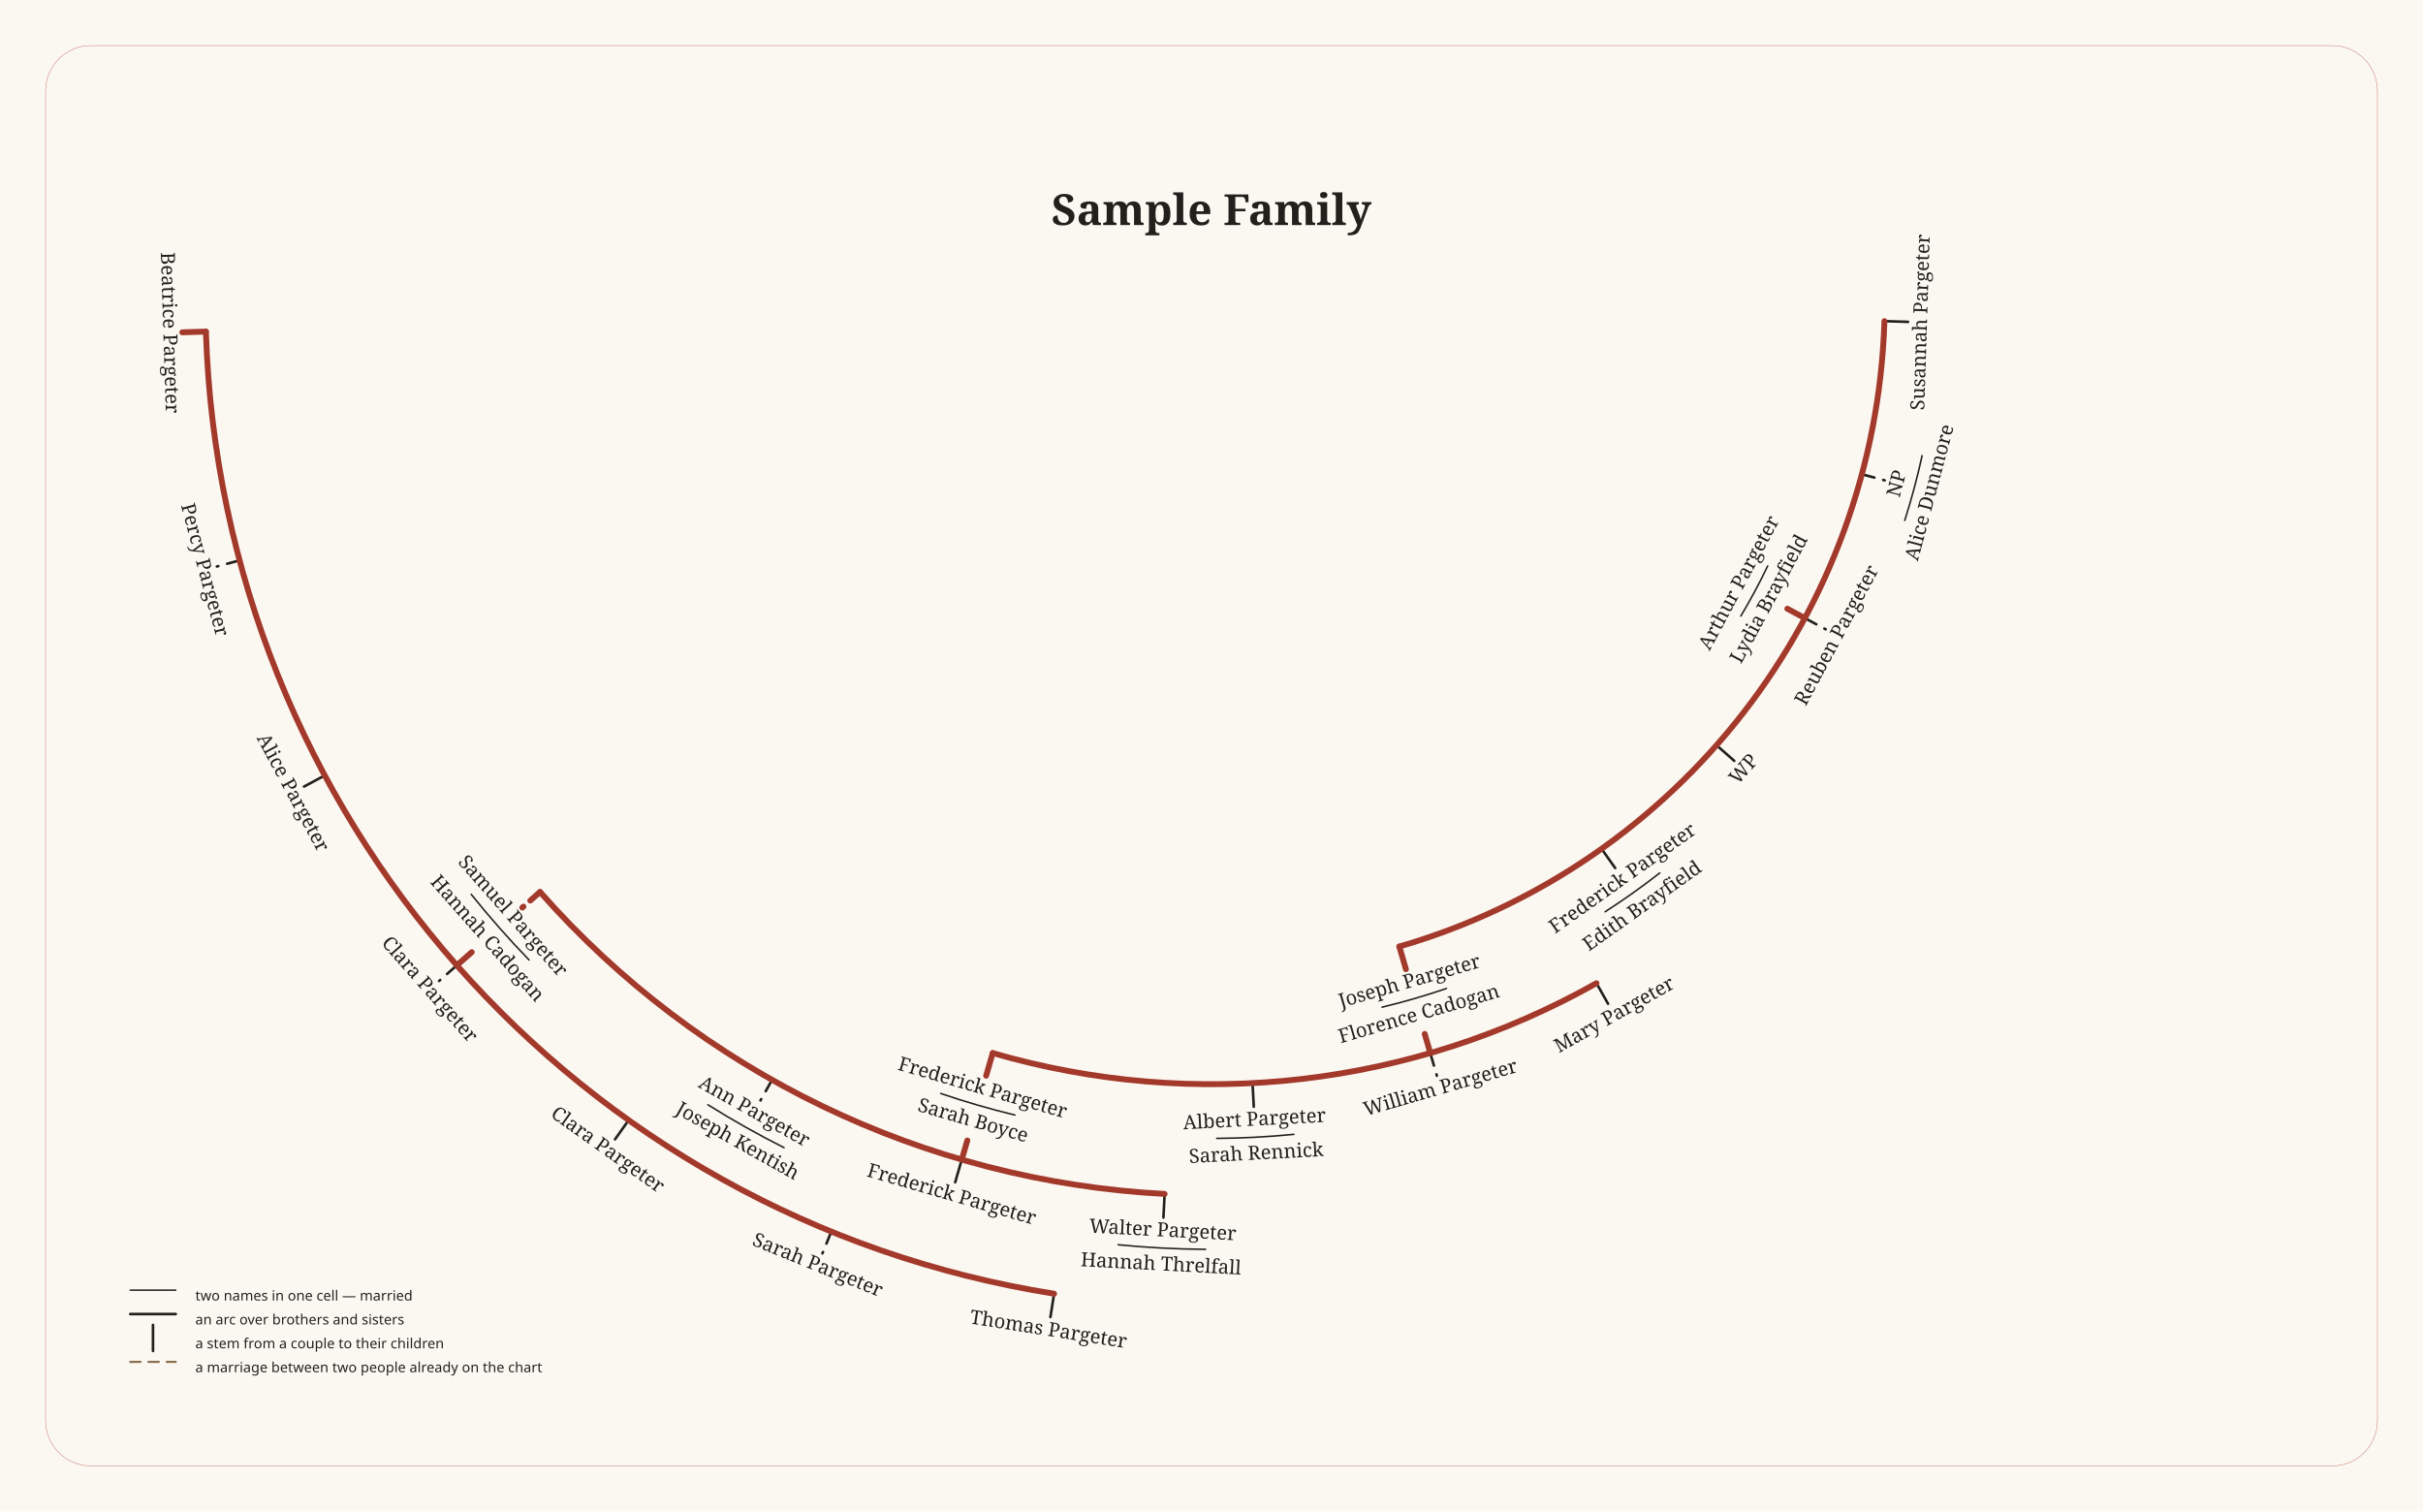
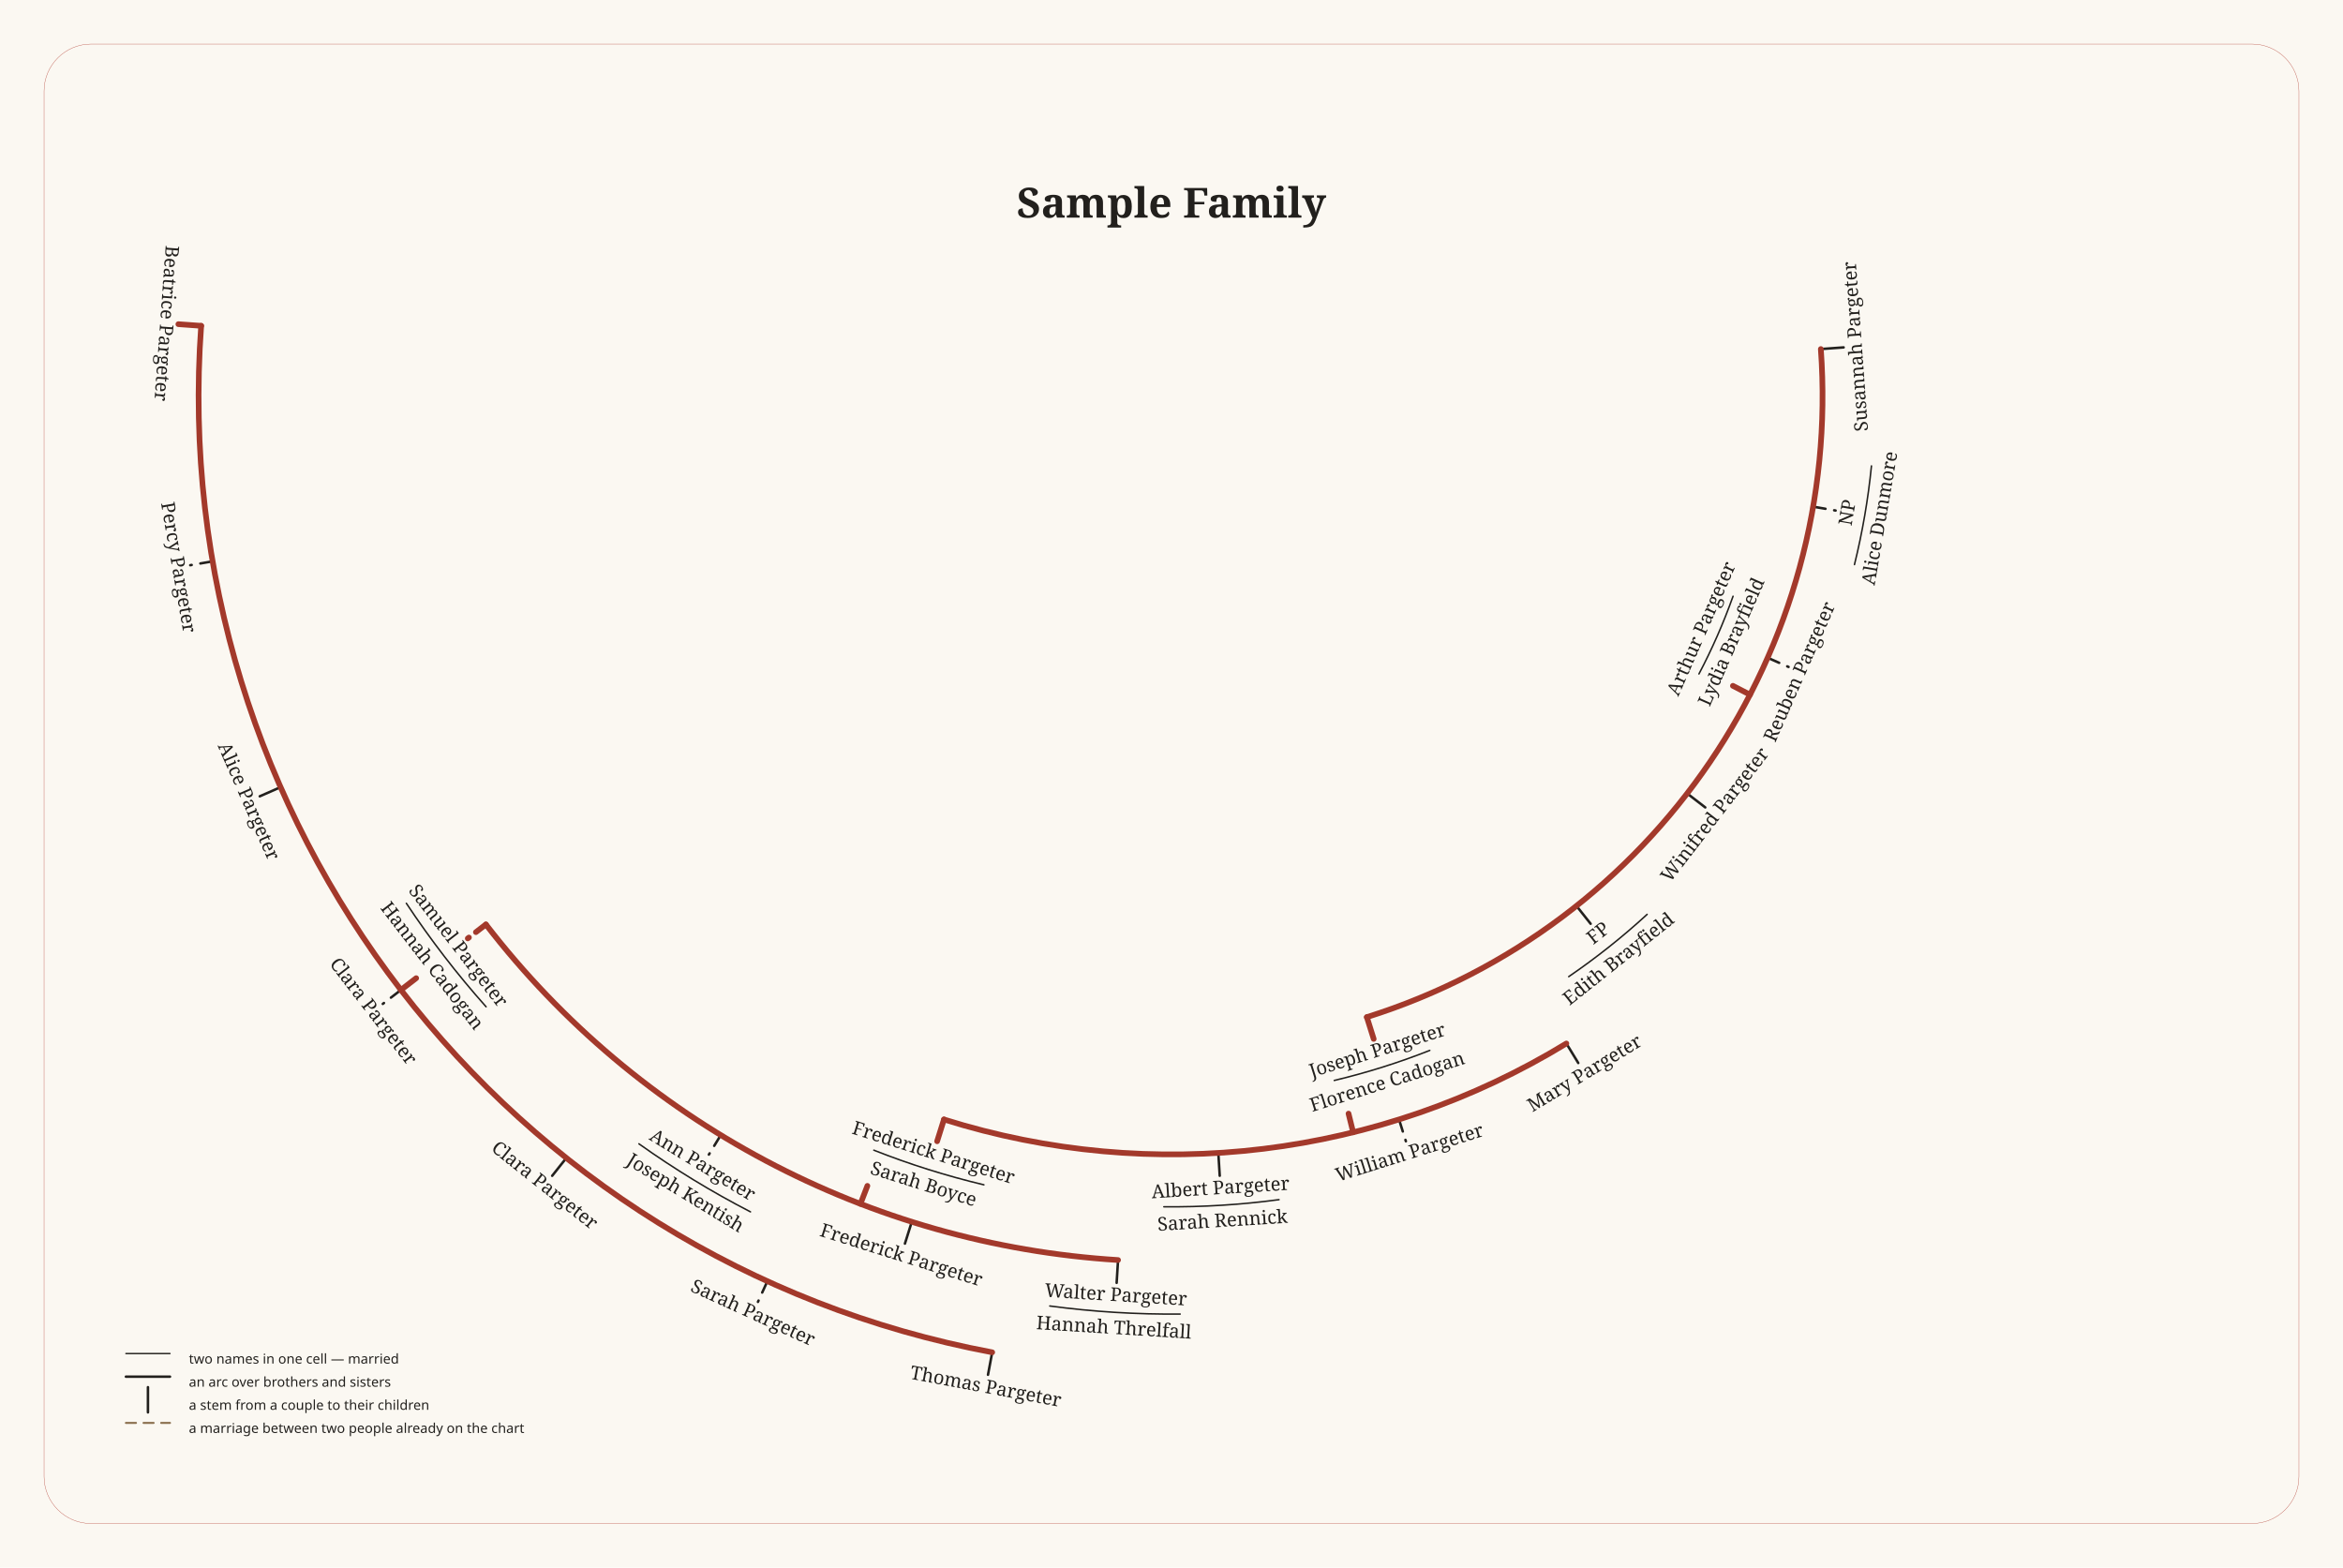
- <svg xmlns="http://www.w3.org/2000/svg" width="372.16mm" height="232.153mm" viewBox="0 0 372.16 232.153">
-   <rect x="0" y="0" width="372.16" height="232.153" fill="#FBF8F2" />
+ <svg xmlns="http://www.w3.org/2000/svg" width="372.16mm" height="248.987mm" viewBox="0 0 372.16 248.987">
+   <rect x="0" y="0" width="372.16" height="248.987" fill="#FBF8F2" />
  <g id="ENGRAVE">
-     <path d="M295.225,69.99A111.735,111.735 0 0,1 292.561,79.932" fill="none" stroke="#22201D" stroke-width="0.24" stroke-linecap="round" stroke-linejoin="round" />
-     <path d="M271.508,86.929A94.695,94.695 0 0,1 267.385,94.617" fill="none" stroke="#22201D" stroke-width="0.24" stroke-linecap="round" stroke-linejoin="round" />
-     <path d="M254.932,134.073A111.735,111.735 0 0,1 246.542,140.036" fill="none" stroke="#22201D" stroke-width="0.24" stroke-linecap="round" stroke-linejoin="round" />
-     <path d="M222.162,151.821A111.735,111.735 0 0,1 212.278,154.693" fill="none" stroke="#22201D" stroke-width="0.24" stroke-linecap="round" stroke-linejoin="round" />
-     <path d="M198.736,174.224A128.775,128.775 0 0,1 186.889,174.845" fill="none" stroke="#22201D" stroke-width="0.24" stroke-linecap="round" stroke-linejoin="round" />
-     <path d="M185.164,191.885A145.815,145.815 0 0,1 171.75,191.182" fill="none" stroke="#22201D" stroke-width="0.24" stroke-linecap="round" stroke-linejoin="round" />
-     <path d="M155.887,171.258A128.775,128.775 0 0,1 144.495,167.948" fill="none" stroke="#22201D" stroke-width="0.24" stroke-linecap="round" stroke-linejoin="round" />
-     <path d="M120.426,176.271A145.815,145.815 0 0,1 108.724,169.677" fill="none" stroke="#22201D" stroke-width="0.24" stroke-linecap="round" stroke-linejoin="round" />
-     <path d="M81.26,147.438A145.815,145.815 0 0,1 72.377,137.362" fill="none" stroke="#22201D" stroke-width="0.24" stroke-linecap="round" stroke-linejoin="round" />
-     <path d="M289.439,49.321L293.067,49.435" fill="none" stroke="#22201D" stroke-width="0.4" stroke-linecap="round" stroke-linejoin="round" />
-     <path d="M285.966,72.837L289.473,73.777" fill="none" stroke="#22201D" stroke-width="0.4" stroke-linecap="round" stroke-linejoin="round" stroke-dasharray="2,1.4" />
-     <path d="M277.216,94.939L280.415,96.654" fill="none" stroke="#22201D" stroke-width="0.4" stroke-linecap="round" stroke-linejoin="round" stroke-dasharray="2,1.4" />
-     <path d="M263.649,114.459L266.372,116.859" fill="none" stroke="#22201D" stroke-width="0.4" stroke-linecap="round" stroke-linejoin="round" />
-     <path d="M245.983,130.365L248.086,133.324" fill="none" stroke="#22201D" stroke-width="0.4" stroke-linecap="round" stroke-linejoin="round" />
-     <path d="M214.93,145.377L215.943,148.863" fill="none" stroke="#A3392B" stroke-width="0.9" stroke-linecap="round" stroke-linejoin="round" />
-     <path d="M245.209,151.01L246.991,154.173" fill="none" stroke="#22201D" stroke-width="0.4" stroke-linecap="round" stroke-linejoin="round" />
-     <path d="M219.685,161.74L220.697,165.226" fill="none" stroke="#22201D" stroke-width="0.4" stroke-linecap="round" stroke-linejoin="round" stroke-dasharray="2,1.4" />
-     <path d="M192.384,166.358L192.574,169.983" fill="none" stroke="#22201D" stroke-width="0.4" stroke-linecap="round" stroke-linejoin="round" />
-     <path d="M152.476,161.74L151.463,165.226" fill="none" stroke="#A3392B" stroke-width="0.9" stroke-linecap="round" stroke-linejoin="round" />
-     <path d="M178.884,183.374L178.694,186.999" fill="none" stroke="#22201D" stroke-width="0.4" stroke-linecap="round" stroke-linejoin="round" />
-     <path d="M147.721,178.103L146.709,181.589" fill="none" stroke="#22201D" stroke-width="0.4" stroke-linecap="round" stroke-linejoin="round" />
-     <path d="M118.586,165.856L116.804,169.018" fill="none" stroke="#22201D" stroke-width="0.4" stroke-linecap="round" stroke-linejoin="round" stroke-dasharray="2,1.4" />
-     <path d="M82.947,136.996L80.224,139.397" fill="none" stroke="#A3392B" stroke-width="0.9" stroke-linecap="round" stroke-linejoin="round" stroke-dasharray="2,1.4" />
-     <path d="M161.906,198.7L161.338,202.286" fill="none" stroke="#22201D" stroke-width="0.4" stroke-linecap="round" stroke-linejoin="round" />
-     <path d="M127.692,189.148L126.321,192.508" fill="none" stroke="#22201D" stroke-width="0.4" stroke-linecap="round" stroke-linejoin="round" stroke-dasharray="2,1.4" />
-     <path d="M96.564,172.034L94.461,174.993" fill="none" stroke="#22201D" stroke-width="0.4" stroke-linecap="round" stroke-linejoin="round" />
-     <path d="M70.165,148.265L67.442,150.666" fill="none" stroke="#22201D" stroke-width="0.4" stroke-linecap="round" stroke-linejoin="round" stroke-dasharray="2,1.4" />
-     <path d="M49.892,119.096L46.693,120.811" fill="none" stroke="#22201D" stroke-width="0.4" stroke-linecap="round" stroke-linejoin="round" />
-     <path d="M36.816,86.068L33.309,87.007" fill="none" stroke="#22201D" stroke-width="0.4" stroke-linecap="round" stroke-linejoin="round" stroke-dasharray="2,1.4" />
-     <path d="M31.626,50.927L27.998,51.041" fill="none" stroke="#A3392B" stroke-width="0.9" stroke-linecap="round" stroke-linejoin="round" />
-     <path d="M274.519,93.493L277.216,94.939" fill="none" stroke="#A3392B" stroke-width="0.9" stroke-linecap="round" stroke-linejoin="round" />
-     <path d="M289.439,49.321A103.41,103.41 0 0,1 214.93,145.377" fill="none" stroke="#A3392B" stroke-width="0.9" stroke-linecap="round" stroke-linejoin="round" />
-     <path d="M218.831,158.802L219.685,161.74" fill="none" stroke="#A3392B" stroke-width="0.9" stroke-linecap="round" stroke-linejoin="round" />
-     <path d="M245.209,151.01A120.45,120.45 0 0,1 152.476,161.74" fill="none" stroke="#A3392B" stroke-width="0.9" stroke-linecap="round" stroke-linejoin="round" />
-     <path d="M148.575,175.165L147.721,178.103" fill="none" stroke="#A3392B" stroke-width="0.9" stroke-linecap="round" stroke-linejoin="round" />
-     <path d="M178.884,183.374A137.49,137.49 0 0,1 82.947,136.996" fill="none" stroke="#A3392B" stroke-width="0.9" stroke-linecap="round" stroke-linejoin="round" />
-     <path d="M72.461,146.242L70.165,148.265" fill="none" stroke="#A3392B" stroke-width="0.9" stroke-linecap="round" stroke-linejoin="round" />
-     <path d="M161.906,198.7A154.53,154.53 0 0,1 31.626,50.927" fill="none" stroke="#A3392B" stroke-width="0.9" stroke-linecap="round" stroke-linejoin="round" />
-     <text x="266.931" y="89.424" font-family="Georgia, 'Iowan Old Style', serif" font-size="3" fill="#22201D" text-anchor="middle" dominant-baseline="central" transform="rotate(-61.8,266.9308,89.4245)">Arthur Pargeter</text>
-     <text x="271.531" y="91.891" font-family="Georgia, 'Iowan Old Style', serif" font-size="3" fill="#22201D" text-anchor="middle" dominant-baseline="central" transform="rotate(-61.8,271.5312,91.8912)">Lydia Brayfield</text>
-     <text x="294.806" y="49.49" font-family="Georgia, 'Iowan Old Style', serif" font-size="3" fill="#22201D" text-anchor="middle" dominant-baseline="central" transform="rotate(-88.2,294.8063,49.4896)">Susannah Pargeter</text>
-     <text x="291.153" y="74.227" font-family="Georgia, 'Iowan Old Style', serif" font-size="3" fill="#22201D" text-anchor="middle" dominant-baseline="central" transform="rotate(-75,291.1534,74.227)">NP</text>
-     <text x="296.195" y="75.578" font-family="Georgia, 'Iowan Old Style', serif" font-size="3" fill="#22201D" text-anchor="middle" dominant-baseline="central" transform="rotate(-75,296.1955,75.5781)">Alice Dunmore</text>
-     <text x="281.948" y="97.477" font-family="Georgia, 'Iowan Old Style', serif" font-size="3" fill="#22201D" text-anchor="middle" dominant-baseline="central" transform="rotate(-61.8,281.9482,97.4768)">Reuben Pargeter</text>
-     <text x="267.677" y="118.01" font-family="Georgia, 'Iowan Old Style', serif" font-size="3" fill="#22201D" text-anchor="middle" dominant-baseline="central" transform="rotate(-48.6,267.6771,118.0102)">WP</text>
-     <text x="249.094" y="134.742" font-family="Georgia, 'Iowan Old Style', serif" font-size="3" fill="#22201D" text-anchor="middle" dominant-baseline="central" transform="rotate(-35.4,249.0942,134.7423)">Frederick Pargeter</text>
-     <text x="252.118" y="138.997" font-family="Georgia, 'Iowan Old Style', serif" font-size="3" fill="#22201D" text-anchor="middle" dominant-baseline="central" transform="rotate(-35.4,252.1181,138.9973)">Edith Brayfield</text>
-     <text x="216.429" y="150.533" font-family="Georgia, 'Iowan Old Style', serif" font-size="3" fill="#22201D" text-anchor="middle" dominant-baseline="central" transform="rotate(-16.2,216.4287,150.5334)">Joseph Pargeter</text>
-     <text x="217.885" y="155.546" font-family="Georgia, 'Iowan Old Style', serif" font-size="3" fill="#22201D" text-anchor="middle" dominant-baseline="central" transform="rotate(-16.2,217.885,155.5462)">Florence Cadogan</text>
-     <text x="247.845" y="155.689" font-family="Georgia, 'Iowan Old Style', serif" font-size="3" fill="#22201D" text-anchor="middle" dominant-baseline="central" transform="rotate(-29.4,247.8455,155.6888)">Mary Pargeter</text>
-     <text x="221.183" y="166.897" font-family="Georgia, 'Iowan Old Style', serif" font-size="3" fill="#22201D" text-anchor="middle" dominant-baseline="central" transform="rotate(-16.2,221.1827,166.8968)">William Pargeter</text>
-     <text x="192.665" y="171.72" font-family="Georgia, 'Iowan Old Style', serif" font-size="3" fill="#22201D" text-anchor="middle" dominant-baseline="central" transform="rotate(-3,192.6649,171.7203)">Albert Pargeter</text>
-     <text x="192.938" y="176.933" font-family="Georgia, 'Iowan Old Style', serif" font-size="3" fill="#22201D" text-anchor="middle" dominant-baseline="central" transform="rotate(-3,192.9381,176.9331)">Sarah Rennick</text>
-     <text x="150.977" y="166.897" font-family="Georgia, 'Iowan Old Style', serif" font-size="3" fill="#22201D" text-anchor="middle" dominant-baseline="central" transform="rotate(16.2,150.9773,166.8968)">Frederick Pargeter</text>
-     <text x="149.521" y="171.91" font-family="Georgia, 'Iowan Old Style', serif" font-size="3" fill="#22201D" text-anchor="middle" dominant-baseline="central" transform="rotate(16.2,149.521,171.9096)">Sarah Boyce</text>
-     <text x="178.603" y="188.737" font-family="Georgia, 'Iowan Old Style', serif" font-size="3" fill="#22201D" text-anchor="middle" dominant-baseline="central" transform="rotate(3,178.6033,188.7369)">Walter Pargeter</text>
-     <text x="178.33" y="193.95" font-family="Georgia, 'Iowan Old Style', serif" font-size="3" fill="#22201D" text-anchor="middle" dominant-baseline="central" transform="rotate(3,178.3301,193.9498)">Hannah Threlfall</text>
-     <text x="146.223" y="183.26" font-family="Georgia, 'Iowan Old Style', serif" font-size="3" fill="#22201D" text-anchor="middle" dominant-baseline="central" transform="rotate(16.2,146.2233,183.2603)">Frederick Pargeter</text>
-     <text x="115.95" y="170.534" font-family="Georgia, 'Iowan Old Style', serif" font-size="3" fill="#22201D" text-anchor="middle" dominant-baseline="central" transform="rotate(29.4,115.9495,170.5343)">Ann Pargeter</text>
-     <text x="113.387" y="175.082" font-family="Georgia, 'Iowan Old Style', serif" font-size="3" fill="#22201D" text-anchor="middle" dominant-baseline="central" transform="rotate(29.4,113.387,175.082)">Joseph Kentish</text>
-     <text x="78.919" y="140.548" font-family="Georgia, 'Iowan Old Style', serif" font-size="3" fill="#22201D" text-anchor="middle" dominant-baseline="central" transform="rotate(48.6,78.9191,140.5477)">Samuel Pargeter</text>
-     <text x="75.004" y="144" font-family="Georgia, 'Iowan Old Style', serif" font-size="3" fill="#22201D" text-anchor="middle" dominant-baseline="central" transform="rotate(48.6,75.0036,143.9998)">Hannah Cadogan</text>
-     <text x="161.066" y="204.004" font-family="Georgia, 'Iowan Old Style', serif" font-size="3" fill="#22201D" text-anchor="middle" dominant-baseline="central" transform="rotate(9,161.0661,204.0041)">Thomas Pargeter</text>
-     <text x="125.663" y="194.119" font-family="Georgia, 'Iowan Old Style', serif" font-size="3" fill="#22201D" text-anchor="middle" dominant-baseline="central" transform="rotate(22.2,125.6633,194.1194)">Sarah Pargeter</text>
-     <text x="93.453" y="176.412" font-family="Georgia, 'Iowan Old Style', serif" font-size="3" fill="#22201D" text-anchor="middle" dominant-baseline="central" transform="rotate(35.4,93.4529,176.4116)">Clara Pargeter</text>
-     <text x="66.137" y="151.816" font-family="Georgia, 'Iowan Old Style', serif" font-size="3" fill="#22201D" text-anchor="middle" dominant-baseline="central" transform="rotate(48.6,66.1372,151.8165)">Clara Pargeter</text>
-     <text x="45.16" y="121.634" font-family="Georgia, 'Iowan Old Style', serif" font-size="3" fill="#22201D" text-anchor="middle" dominant-baseline="central" transform="rotate(61.8,45.1596,121.6336)">Alice Pargeter</text>
-     <text x="31.628" y="87.458" font-family="Georgia, 'Iowan Old Style', serif" font-size="3" fill="#22201D" text-anchor="middle" dominant-baseline="central" transform="rotate(75,31.6285,87.4579)">Percy Pargeter</text>
-     <text x="26.259" y="51.095" font-family="Georgia, 'Iowan Old Style', serif" font-size="3" fill="#22201D" text-anchor="middle" dominant-baseline="central" transform="rotate(88.2,26.2589,51.0953)">Beatrice Pargeter</text>
+     <path d="M297.262,74.004A111.735,111.735 0 0,1 294.562,89.673" fill="none" stroke="#22201D" stroke-width="0.24" stroke-linecap="round" stroke-linejoin="round" />
+     <path d="M275.277,94.703A94.695,94.695 0 0,1 269.861,107.042" fill="none" stroke="#22201D" stroke-width="0.24" stroke-linecap="round" stroke-linejoin="round" />
+     <path d="M261.625,145.234A111.735,111.735 0 0,1 249.174,155.123" fill="none" stroke="#22201D" stroke-width="0.24" stroke-linecap="round" stroke-linejoin="round" />
+     <path d="M227.104,166.838A111.735,111.735 0 0,1 211.936,171.609" fill="none" stroke="#22201D" stroke-width="0.24" stroke-linecap="round" stroke-linejoin="round" />
+     <path d="M203.156,190.544A128.775,128.775 0 0,1 184.866,191.676" fill="none" stroke="#22201D" stroke-width="0.24" stroke-linecap="round" stroke-linejoin="round" />
+     <path d="M187.454,208.715A145.815,145.815 0 0,1 166.745,207.434" fill="none" stroke="#22201D" stroke-width="0.24" stroke-linecap="round" stroke-linejoin="round" />
+     <path d="M156.28,188.186A128.775,128.775 0 0,1 138.8,182.688" fill="none" stroke="#22201D" stroke-width="0.24" stroke-linecap="round" stroke-linejoin="round" />
+     <path d="M119.202,192.48A145.815,145.815 0 0,1 101.488,181.676" fill="none" stroke="#22201D" stroke-width="0.24" stroke-linecap="round" stroke-linejoin="round" />
+     <path d="M77.209,159.907A145.815,145.815 0 0,1 64.543,143.472" fill="none" stroke="#22201D" stroke-width="0.24" stroke-linecap="round" stroke-linejoin="round" />
+     <path d="M289.22,55.441L292.841,55.179" fill="none" stroke="#22201D" stroke-width="0.4" stroke-linecap="round" stroke-linejoin="round" />
+     <path d="M287.987,80.472L291.564,81.089" fill="none" stroke="#22201D" stroke-width="0.4" stroke-linecap="round" stroke-linejoin="round" stroke-dasharray="2,1.4" />
+     <path d="M280.769,104.472L284.092,105.931" fill="none" stroke="#22201D" stroke-width="0.4" stroke-linecap="round" stroke-linejoin="round" stroke-dasharray="2,1.4" />
+     <path d="M267.989,126.03L270.864,128.246" fill="none" stroke="#22201D" stroke-width="0.4" stroke-linecap="round" stroke-linejoin="round" />
+     <path d="M250.398,143.881L252.655,146.724" fill="none" stroke="#22201D" stroke-width="0.4" stroke-linecap="round" stroke-linejoin="round" />
+     <path d="M217.107,161.552L218.196,165.015" fill="none" stroke="#A3392B" stroke-width="0.9" stroke-linecap="round" stroke-linejoin="round" />
+     <path d="M248.8,165.739L250.69,168.838" fill="none" stroke="#22201D" stroke-width="0.4" stroke-linecap="round" stroke-linejoin="round" />
+     <path d="M222.22,177.807L223.309,181.27" fill="none" stroke="#22201D" stroke-width="0.4" stroke-linecap="round" stroke-linejoin="round" stroke-dasharray="2,1.4" />
+     <path d="M193.517,183.127L193.741,186.75" fill="none" stroke="#22201D" stroke-width="0.4" stroke-linecap="round" stroke-linejoin="round" />
+     <path d="M149.94,177.807L148.851,181.27" fill="none" stroke="#A3392B" stroke-width="0.9" stroke-linecap="round" stroke-linejoin="round" />
+     <path d="M177.591,200.134L177.367,203.757" fill="none" stroke="#22201D" stroke-width="0.4" stroke-linecap="round" stroke-linejoin="round" />
+     <path d="M144.827,194.062L143.738,197.525" fill="none" stroke="#22201D" stroke-width="0.4" stroke-linecap="round" stroke-linejoin="round" />
+     <path d="M114.487,180.286L112.597,183.386" fill="none" stroke="#22201D" stroke-width="0.4" stroke-linecap="round" stroke-linejoin="round" stroke-dasharray="2,1.4" />
+     <path d="M77.177,146.834L74.302,149.049" fill="none" stroke="#A3392B" stroke-width="0.9" stroke-linecap="round" stroke-linejoin="round" stroke-dasharray="2,1.4" />
+     <path d="M157.601,214.79L156.932,218.358" fill="none" stroke="#22201D" stroke-width="0.4" stroke-linecap="round" stroke-linejoin="round" />
+     <path d="M121.899,203.478L120.392,206.78" fill="none" stroke="#22201D" stroke-width="0.4" stroke-linecap="round" stroke-linejoin="round" stroke-dasharray="2,1.4" />
+     <path d="M89.967,183.91L87.71,186.753" fill="none" stroke="#22201D" stroke-width="0.4" stroke-linecap="round" stroke-linejoin="round" />
+     <path d="M63.68,157.235L60.805,159.451" fill="none" stroke="#22201D" stroke-width="0.4" stroke-linecap="round" stroke-linejoin="round" stroke-dasharray="2,1.4" />
+     <path d="M44.583,125.02L41.259,126.479" fill="none" stroke="#22201D" stroke-width="0.4" stroke-linecap="round" stroke-linejoin="round" />
+     <path d="M33.796,89.156L30.218,89.773" fill="none" stroke="#22201D" stroke-width="0.4" stroke-linecap="round" stroke-linejoin="round" stroke-dasharray="2,1.4" />
+     <path d="M31.953,51.751L28.333,51.489" fill="none" stroke="#A3392B" stroke-width="0.9" stroke-linecap="round" stroke-linejoin="round" />
+     <path d="M275.253,108.932L277.972,110.336" fill="none" stroke="#A3392B" stroke-width="0.9" stroke-linecap="round" stroke-linejoin="round" />
+     <path d="M289.22,55.441A103.41,103.41 0 0,1 217.107,161.552" fill="none" stroke="#A3392B" stroke-width="0.9" stroke-linecap="round" stroke-linejoin="round" />
+     <path d="M214.201,176.879L214.934,179.85" fill="none" stroke="#A3392B" stroke-width="0.9" stroke-linecap="round" stroke-linejoin="round" />
+     <path d="M248.8,165.739A120.45,120.45 0 0,1 149.94,177.807" fill="none" stroke="#A3392B" stroke-width="0.9" stroke-linecap="round" stroke-linejoin="round" />
+     <path d="M137.773,188.357L136.674,191.213" fill="none" stroke="#A3392B" stroke-width="0.9" stroke-linecap="round" stroke-linejoin="round" />
+     <path d="M177.591,200.134A137.49,137.49 0 0,1 77.177,146.834" fill="none" stroke="#A3392B" stroke-width="0.9" stroke-linecap="round" stroke-linejoin="round" />
+     <path d="M66.104,155.367L63.68,157.235" fill="none" stroke="#A3392B" stroke-width="0.9" stroke-linecap="round" stroke-linejoin="round" />
+     <path d="M157.601,214.79A154.53,154.53 0 0,1 31.953,51.751" fill="none" stroke="#A3392B" stroke-width="0.9" stroke-linecap="round" stroke-linejoin="round" />
+     <text x="270.083" y="99.781" font-family="Georgia, 'Iowan Old Style', serif" font-size="3" fill="#22201D" text-anchor="middle" dominant-baseline="central" transform="rotate(-66.3,270.0829,99.7814)">Arthur Pargeter</text>
+     <text x="274.863" y="101.88" font-family="Georgia, 'Iowan Old Style', serif" font-size="3" fill="#22201D" text-anchor="middle" dominant-baseline="central" transform="rotate(-66.3,274.8626,101.8796)">Lydia Brayfield</text>
+     <text x="294.576" y="55.053" font-family="Georgia, 'Iowan Old Style', serif" font-size="3" fill="#22201D" text-anchor="middle" dominant-baseline="central" transform="rotate(-94.14,294.5762,55.0535)">Susannah Pargeter</text>
+     <text x="293.279" y="81.385" font-family="Georgia, 'Iowan Old Style', serif" font-size="3" fill="#22201D" text-anchor="middle" dominant-baseline="central" transform="rotate(-80.22,293.2791,81.3847)">NP</text>
+     <text x="298.423" y="82.271" font-family="Georgia, 'Iowan Old Style', serif" font-size="3" fill="#22201D" text-anchor="middle" dominant-baseline="central" transform="rotate(-80.22,298.4233,82.2714)">Alice Dunmore</text>
+     <text x="285.686" y="106.631" font-family="Georgia, 'Iowan Old Style', serif" font-size="3" fill="#22201D" text-anchor="middle" dominant-baseline="central" transform="rotate(-66.3,285.6858,106.6306)">Reuben Pargeter</text>
+     <text x="272.242" y="129.308" font-family="Georgia, 'Iowan Old Style', serif" font-size="3" fill="#22201D" text-anchor="middle" dominant-baseline="central" transform="rotate(-52.38,272.2421,129.3084)">Winifred Pargeter</text>
+     <text x="253.738" y="148.086" font-family="Georgia, 'Iowan Old Style', serif" font-size="3" fill="#22201D" text-anchor="middle" dominant-baseline="central" transform="rotate(-38.46,253.7377,148.0861)">FP</text>
+     <text x="256.984" y="152.174" font-family="Georgia, 'Iowan Old Style', serif" font-size="3" fill="#22201D" text-anchor="middle" dominant-baseline="central" transform="rotate(-38.46,256.9844,152.1736)">Edith Brayfield</text>
+     <text x="218.718" y="166.675" font-family="Georgia, 'Iowan Old Style', serif" font-size="3" fill="#22201D" text-anchor="middle" dominant-baseline="central" transform="rotate(-17.46,218.7183,166.6748)">Joseph Pargeter</text>
+     <text x="220.285" y="171.654" font-family="Georgia, 'Iowan Old Style', serif" font-size="3" fill="#22201D" text-anchor="middle" dominant-baseline="central" transform="rotate(-17.46,220.2845,171.6543)">Florence Cadogan</text>
+     <text x="251.596" y="170.323" font-family="Georgia, 'Iowan Old Style', serif" font-size="3" fill="#22201D" text-anchor="middle" dominant-baseline="central" transform="rotate(-31.38,251.5959,170.3233)">Mary Pargeter</text>
+     <text x="223.831" y="182.93" font-family="Georgia, 'Iowan Old Style', serif" font-size="3" fill="#22201D" text-anchor="middle" dominant-baseline="central" transform="rotate(-17.46,223.831,182.9298)">William Pargeter</text>
+     <text x="193.849" y="188.487" font-family="Georgia, 'Iowan Old Style', serif" font-size="3" fill="#22201D" text-anchor="middle" dominant-baseline="central" transform="rotate(-3.54,193.8488,188.4866)">Albert Pargeter</text>
+     <text x="194.171" y="193.697" font-family="Georgia, 'Iowan Old Style', serif" font-size="3" fill="#22201D" text-anchor="middle" dominant-baseline="central" transform="rotate(-3.54,194.1711,193.6967)">Sarah Rennick</text>
+     <text x="148.329" y="182.93" font-family="Georgia, 'Iowan Old Style', serif" font-size="3" fill="#22201D" text-anchor="middle" dominant-baseline="central" transform="rotate(17.46,148.329,182.9298)">Frederick Pargeter</text>
+     <text x="146.763" y="187.909" font-family="Georgia, 'Iowan Old Style', serif" font-size="3" fill="#22201D" text-anchor="middle" dominant-baseline="central" transform="rotate(17.46,146.7628,187.9093)">Sarah Boyce</text>
+     <text x="177.259" y="205.494" font-family="Georgia, 'Iowan Old Style', serif" font-size="3" fill="#22201D" text-anchor="middle" dominant-baseline="central" transform="rotate(3.54,177.2591,205.4941)">Walter Pargeter</text>
+     <text x="176.937" y="210.704" font-family="Georgia, 'Iowan Old Style', serif" font-size="3" fill="#22201D" text-anchor="middle" dominant-baseline="central" transform="rotate(3.54,176.9367,210.7042)">Hannah Threlfall</text>
+     <text x="143.216" y="199.185" font-family="Georgia, 'Iowan Old Style', serif" font-size="3" fill="#22201D" text-anchor="middle" dominant-baseline="central" transform="rotate(17.46,143.2163,199.1847)">Frederick Pargeter</text>
+     <text x="111.691" y="184.871" font-family="Georgia, 'Iowan Old Style', serif" font-size="3" fill="#22201D" text-anchor="middle" dominant-baseline="central" transform="rotate(31.38,111.6911,184.8709)">Ann Pargeter</text>
+     <text x="108.973" y="189.327" font-family="Georgia, 'Iowan Old Style', serif" font-size="3" fill="#22201D" text-anchor="middle" dominant-baseline="central" transform="rotate(31.38,108.973,189.3274)">Joseph Kentish</text>
+     <text x="72.924" y="150.112" font-family="Georgia, 'Iowan Old Style', serif" font-size="3" fill="#22201D" text-anchor="middle" dominant-baseline="central" transform="rotate(52.38,72.9239,150.1115)">Samuel Pargeter</text>
+     <text x="68.789" y="153.298" font-family="Georgia, 'Iowan Old Style', serif" font-size="3" fill="#22201D" text-anchor="middle" dominant-baseline="central" transform="rotate(52.38,68.7893,153.2979)">Hannah Cadogan</text>
+     <text x="156.611" y="220.068" font-family="Georgia, 'Iowan Old Style', serif" font-size="3" fill="#22201D" text-anchor="middle" dominant-baseline="central" transform="rotate(10.62,156.6113,220.0678)">Thomas Pargeter</text>
+     <text x="119.669" y="208.363" font-family="Georgia, 'Iowan Old Style', serif" font-size="3" fill="#22201D" text-anchor="middle" dominant-baseline="central" transform="rotate(24.54,119.669,208.3632)">Sarah Pargeter</text>
+     <text x="86.627" y="188.115" font-family="Georgia, 'Iowan Old Style', serif" font-size="3" fill="#22201D" text-anchor="middle" dominant-baseline="central" transform="rotate(38.46,86.6273,188.1152)">Clara Pargeter</text>
+     <text x="59.427" y="160.513" font-family="Georgia, 'Iowan Old Style', serif" font-size="3" fill="#22201D" text-anchor="middle" dominant-baseline="central" transform="rotate(52.38,59.4269,160.5131)">Clara Pargeter</text>
+     <text x="39.666" y="127.178" font-family="Georgia, 'Iowan Old Style', serif" font-size="3" fill="#22201D" text-anchor="middle" dominant-baseline="central" transform="rotate(66.3,39.6656,127.1782)">Alice Pargeter</text>
+     <text x="28.504" y="90.068" font-family="Georgia, 'Iowan Old Style', serif" font-size="3" fill="#22201D" text-anchor="middle" dominant-baseline="central" transform="rotate(80.22,28.5038,90.0682)">Percy Pargeter</text>
+     <text x="26.597" y="51.363" font-family="Georgia, 'Iowan Old Style', serif" font-size="3" fill="#22201D" text-anchor="middle" dominant-baseline="central" transform="rotate(94.14,26.5972,51.3629)">Beatrice Pargeter</text>
    <text x="186.08" y="32" font-family="Georgia, 'Iowan Old Style', serif" font-size="6.6" fill="#22201D" text-anchor="middle" dominant-baseline="central" font-weight="600">Sample Family</text>
-     <path d="M 20.000,198.153 L 27.000,198.153" fill="none" stroke="#22201D" stroke-width="0.22" stroke-linecap="round" stroke-linejoin="round" />
-     <text x="30" y="198.909" font-family="sans-serif" font-size="2.16" fill="#22201D" text-anchor="start" dominant-baseline="central">two names in one cell — married</text>
-     <path d="M 20.000,201.825 L 27.000,201.825" fill="none" stroke="#22201D" stroke-width="0.4" stroke-linecap="round" stroke-linejoin="round" />
-     <text x="30" y="202.581" font-family="sans-serif" font-size="2.16" fill="#22201D" text-anchor="start" dominant-baseline="central">an arc over brothers and sisters</text>
-     <path d="M 23.500,203.497 L 23.500,207.497" fill="none" stroke="#22201D" stroke-width="0.4" stroke-linecap="round" stroke-linejoin="round" />
-     <text x="30" y="206.253" font-family="sans-serif" font-size="2.16" fill="#22201D" text-anchor="start" dominant-baseline="central">a stem from a couple to their children</text>
-     <path d="M 20.000,209.169 L 27.000,209.169" fill="none" stroke="#8A6F4E" stroke-width="0.32" stroke-linecap="round" stroke-linejoin="round" stroke-dasharray="1.6,1.2" />
-     <text x="30" y="209.925" font-family="sans-serif" font-size="2.16" fill="#22201D" text-anchor="start" dominant-baseline="central">a marriage between two people already on the chart</text>
+     <path d="M 20.000,214.987 L 27.000,214.987" fill="none" stroke="#22201D" stroke-width="0.22" stroke-linecap="round" stroke-linejoin="round" />
+     <text x="30" y="215.743" font-family="sans-serif" font-size="2.16" fill="#22201D" text-anchor="start" dominant-baseline="central">two names in one cell — married</text>
+     <path d="M 20.000,218.659 L 27.000,218.659" fill="none" stroke="#22201D" stroke-width="0.4" stroke-linecap="round" stroke-linejoin="round" />
+     <text x="30" y="219.415" font-family="sans-serif" font-size="2.16" fill="#22201D" text-anchor="start" dominant-baseline="central">an arc over brothers and sisters</text>
+     <path d="M 23.500,220.331 L 23.500,224.331" fill="none" stroke="#22201D" stroke-width="0.4" stroke-linecap="round" stroke-linejoin="round" />
+     <text x="30" y="223.087" font-family="sans-serif" font-size="2.16" fill="#22201D" text-anchor="start" dominant-baseline="central">a stem from a couple to their children</text>
+     <path d="M 20.000,226.003 L 27.000,226.003" fill="none" stroke="#8A6F4E" stroke-width="0.32" stroke-linecap="round" stroke-linejoin="round" stroke-dasharray="1.6,1.2" />
+     <text x="30" y="226.759" font-family="sans-serif" font-size="2.16" fill="#22201D" text-anchor="start" dominant-baseline="central">a marriage between two people already on the chart</text>
  </g>
  <g id="CUT">
-     <path d="M13.965,7H358.195A6.965,6.965 0 0,1 365.16,13.965V218.188A6.965,6.965 0 0,1 358.195,225.153H13.965A6.965,6.965 0 0,1 7,218.188V13.965A6.965,6.965 0 0,1 13.965,7Z" fill="none" stroke="#B03A2E" stroke-width="0.05" stroke-linecap="round" stroke-linejoin="round" />
+     <path d="M14.47,7H357.69A7.47,7.47 0 0,1 365.16,14.47V234.517A7.47,7.47 0 0,1 357.69,241.987H14.47A7.47,7.47 0 0,1 7,234.517V14.47A7.47,7.47 0 0,1 14.47,7Z" fill="none" stroke="#B03A2E" stroke-width="0.05" stroke-linecap="round" stroke-linejoin="round" />
  </g>
</svg>
